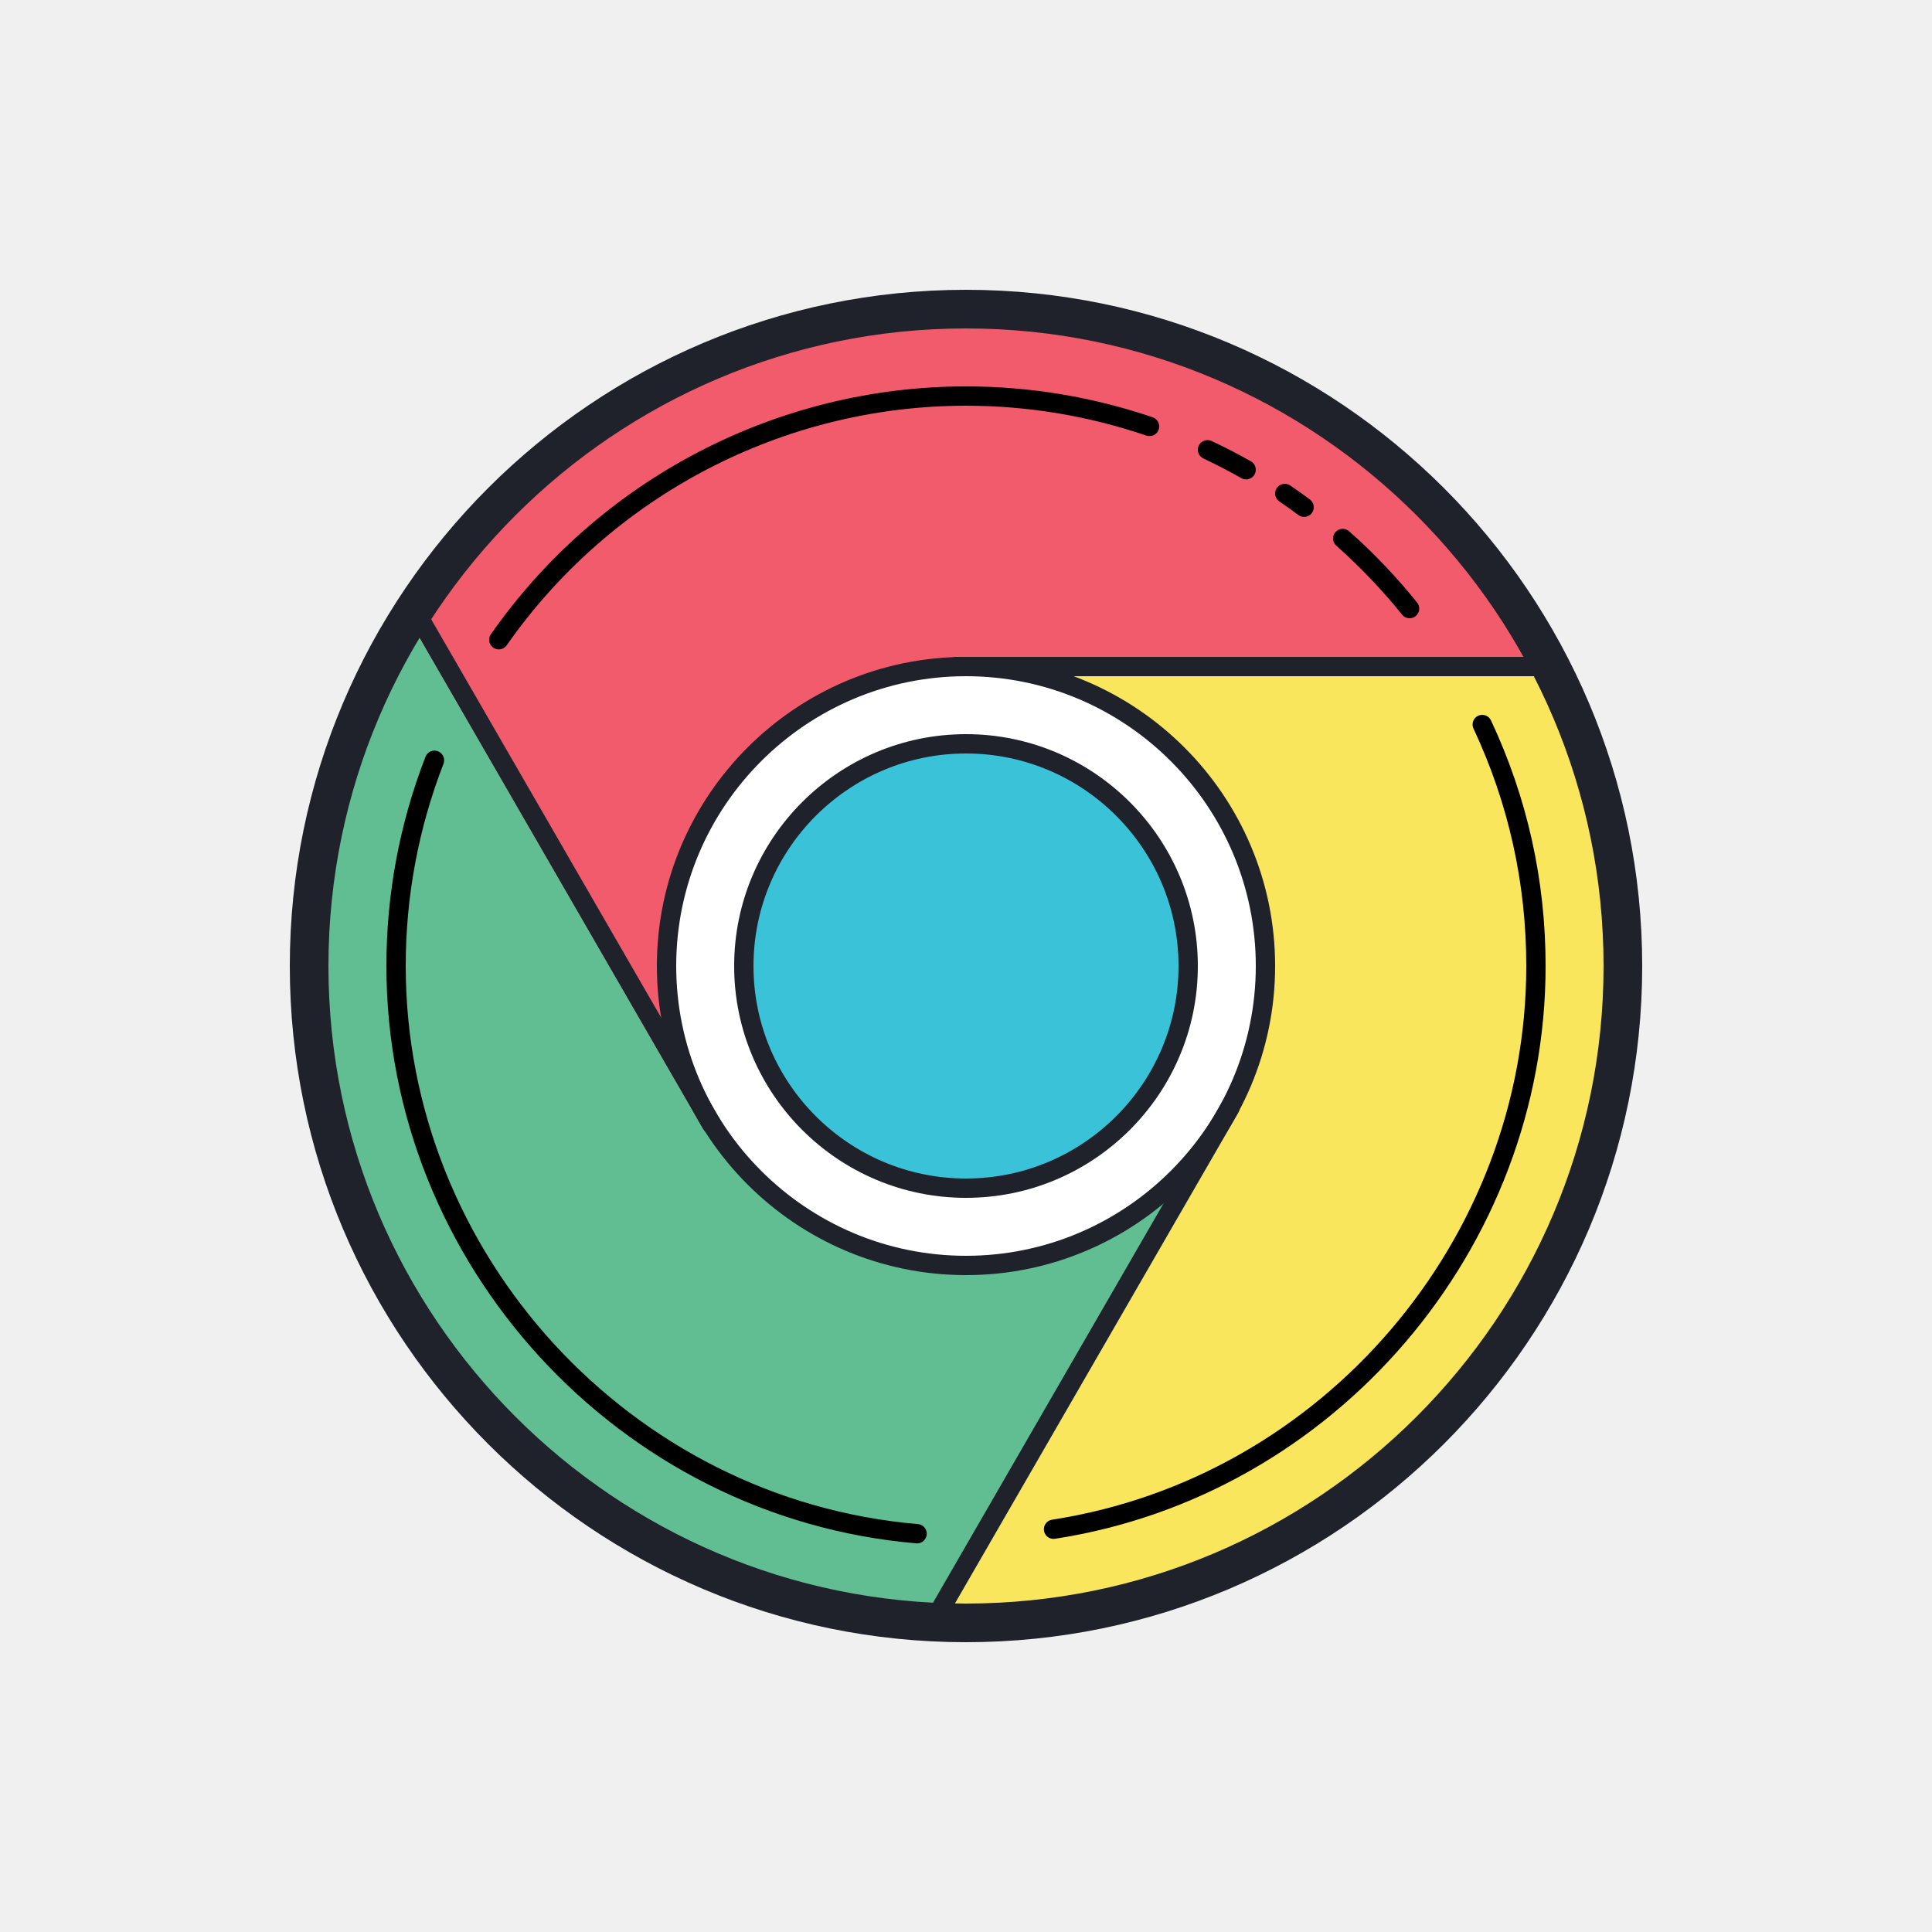
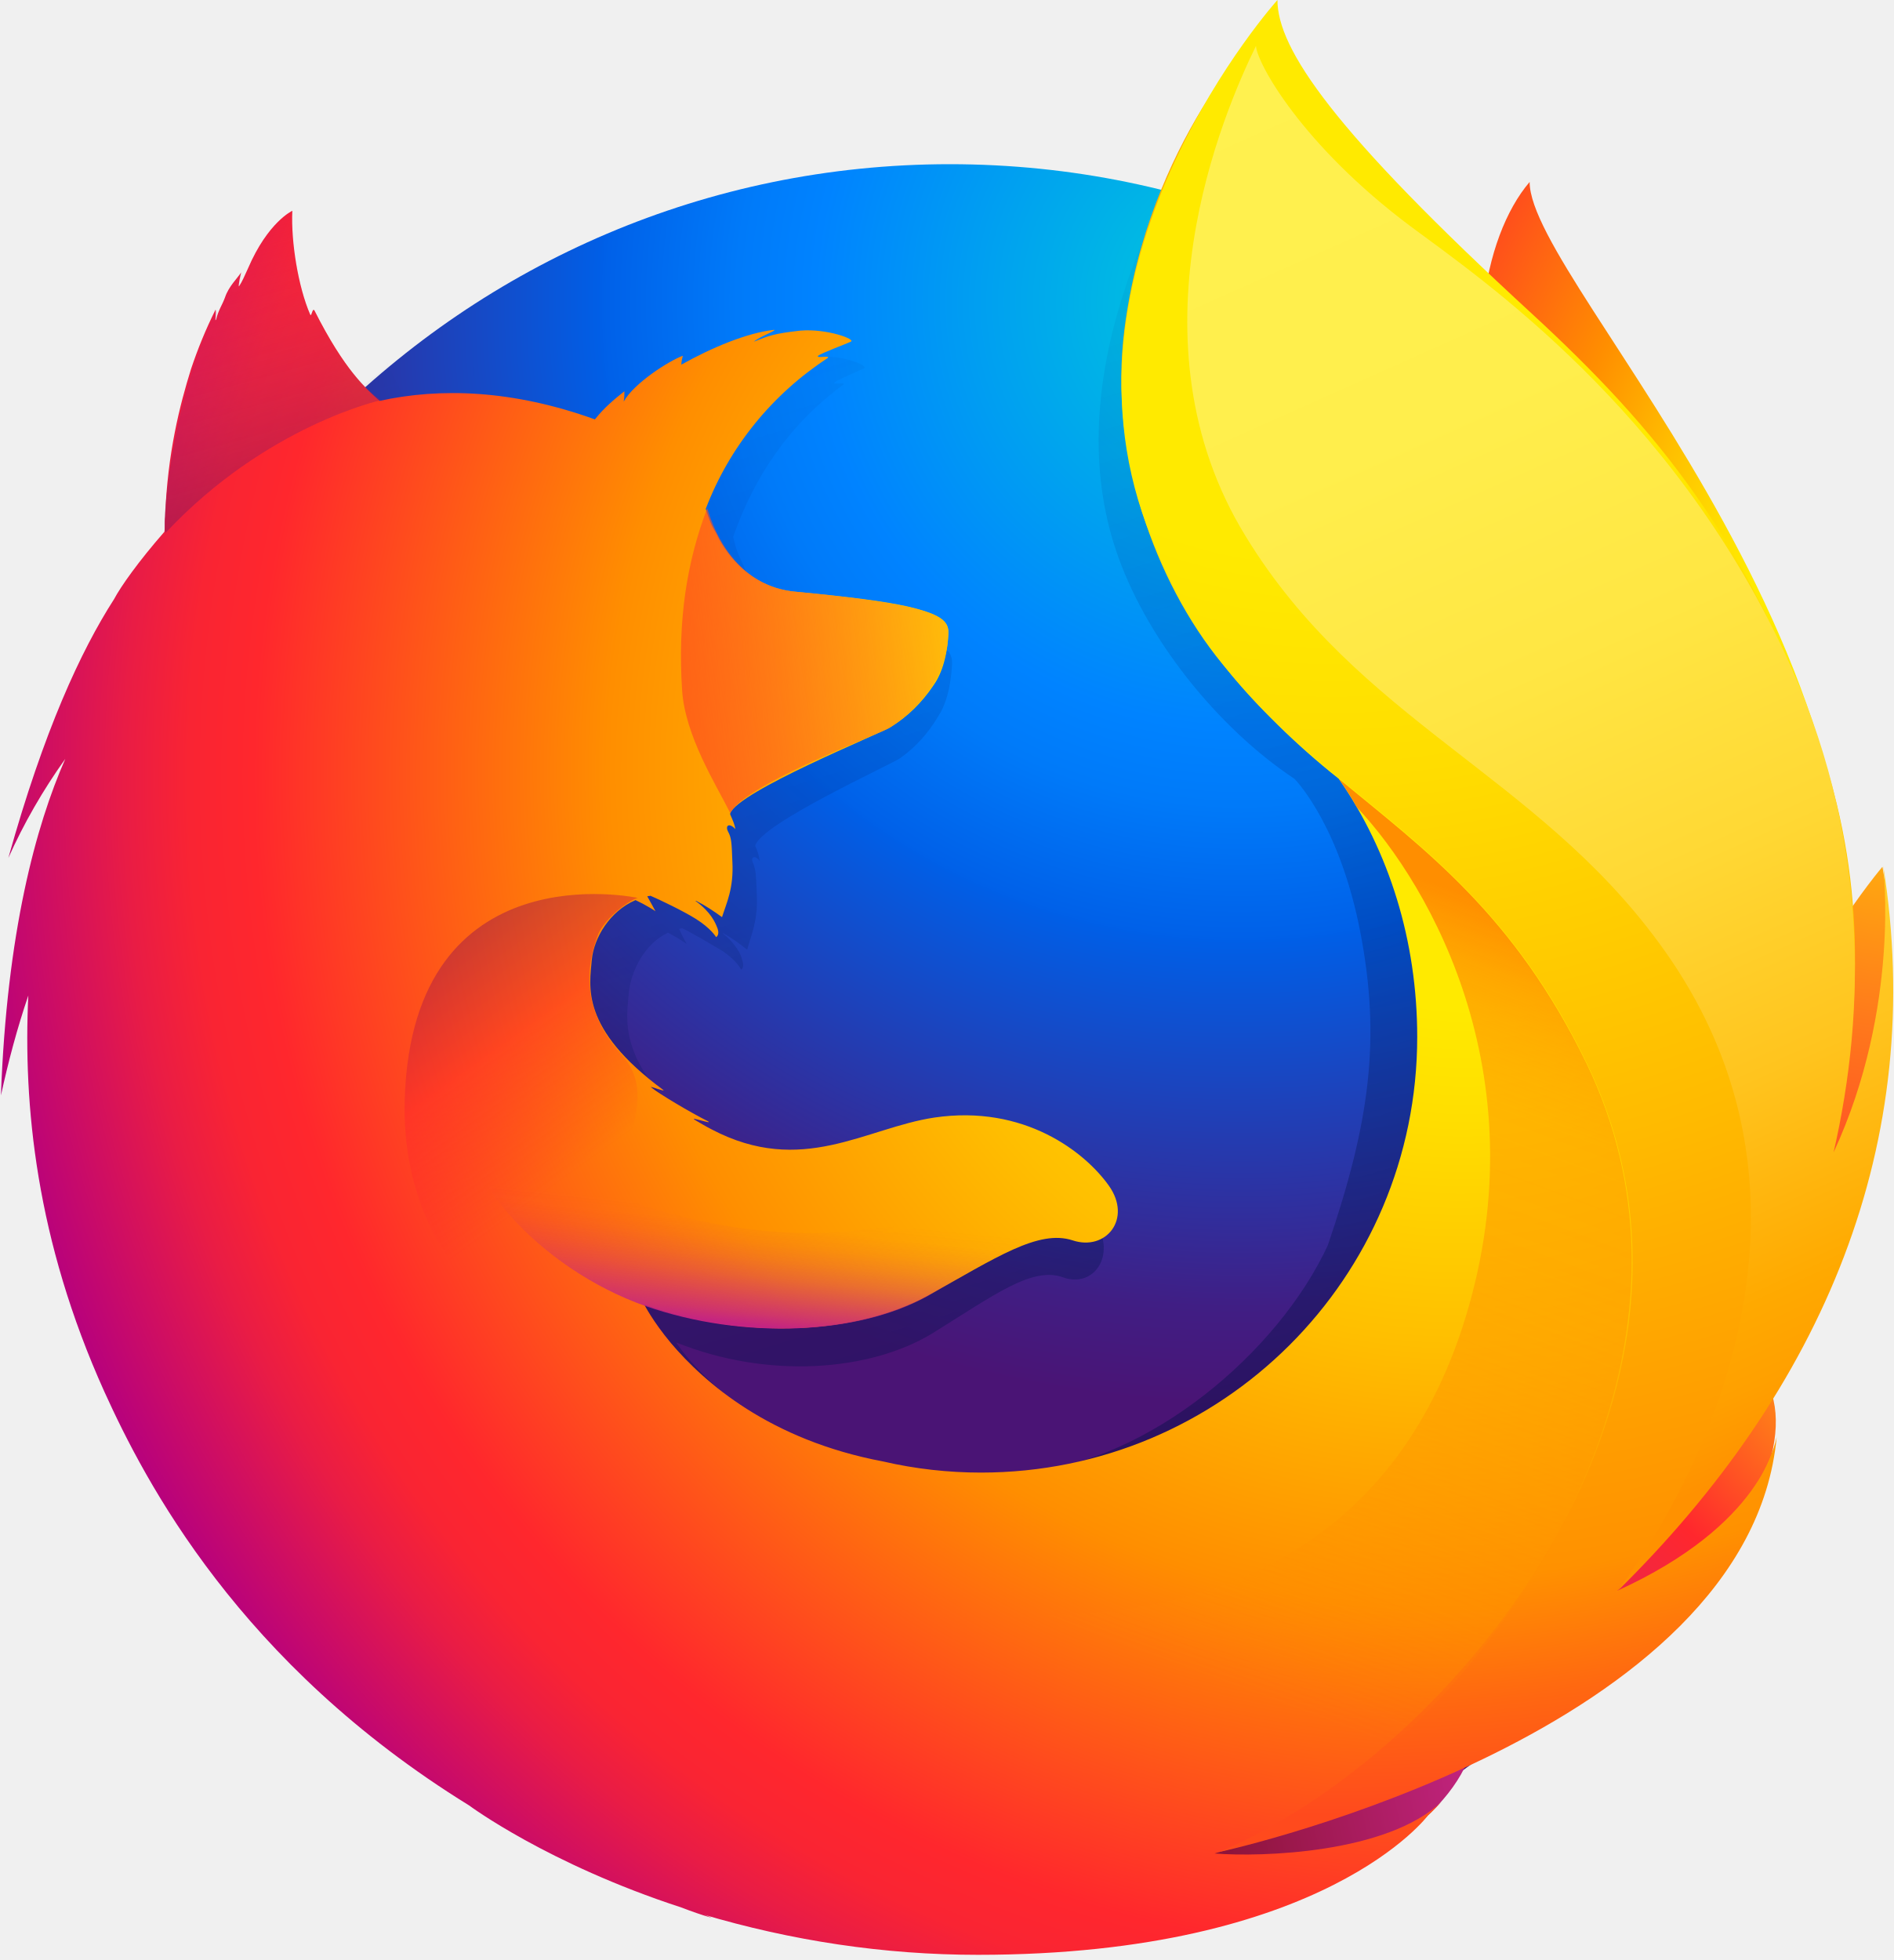
- <svg xmlns="http://www.w3.org/2000/svg" viewBox="0 0 100 100" width="200px" height="200px">
-   <path fill="#f15b6c" d="M80.01,34H50v16l-13.67,8.32L36.14,58l-15-25.98C27.14,22.4,37.82,16,50,16 C63,16,74.29,23.29,80.01,34z" />
-   <path fill="#60be92" d="M64.04,57.68L63.86,58l-15,25.98C30.61,83.38,16,68.4,16,50c0-6.6,1.88-12.76,5.14-17.98l15,25.98 L50,50L64.04,57.68z" />
-   <path fill="#f9e65c" d="M84,50c0,18.78-15.22,34-34,34c-0.38,0-0.76-0.01-1.14-0.02l15-25.98L50,50l-0.38-16h30.39 C82.56,38.77,84,44.22,84,50z" />
-   <circle cx="50" cy="50" r="15.5" fill="#fff" />
-   <circle cx="50" cy="50" r="11.5" fill="#39c2d8" />
-   <path fill="#1f212b" d="M80.5,35h-31c-0.276,0-0.5-0.224-0.5-0.5s0.224-0.5,0.5-0.5h31c0.276,0,0.5,0.224,0.5,0.5 S80.776,35,80.5,35z" />
-   <path fill="#1f212b" d="M36.827,58.683c-0.173,0-0.341-0.09-0.434-0.25l-15.5-26.847c-0.138-0.239-0.056-0.545,0.183-0.683 c0.238-0.141,0.544-0.057,0.683,0.183l15.5,26.847c0.138,0.239,0.056,0.545-0.183,0.683C36.998,58.661,36.912,58.683,36.827,58.683z" />
-   <path fill="#1f212b" d="M48.173,84.664c-0.085,0-0.171-0.021-0.25-0.067c-0.239-0.138-0.321-0.443-0.183-0.683l15.5-26.847 c0.138-0.239,0.444-0.323,0.683-0.183c0.239,0.138,0.321,0.443,0.183,0.683l-15.5,26.847C48.514,84.574,48.346,84.664,48.173,84.664 z" />
-   <path fill="#1f212b" d="M50,85c-19.299,0-35-15.701-35-35s15.701-35,35-35s35,15.701,35,35S69.299,85,50,85z M50,17 c-18.196,0-33,14.804-33,33s14.804,33,33,33s33-14.804,33-33S68.196,17,50,17z" />
-   <path fill="#1f212b" d="M50,66c-8.822,0-16-7.178-16-16s7.178-16,16-16s16,7.178,16,16S58.822,66,50,66z M50,35 c-8.271,0-15,6.729-15,15s6.729,15,15,15s15-6.729,15-15S58.271,35,50,35z" />
-   <path fill="#1f212b" d="M50,62c-6.617,0-12-5.383-12-12s5.383-12,12-12s12,5.383,12,12S56.617,62,50,62z M50,39 c-6.065,0-11,4.935-11,11s4.935,11,11,11s11-4.935,11-11S56.065,39,50,39z" />
-   <path d="M47.469,79.885c-0.014,0-0.028-0.001-0.043-0.002C32.047,78.574,20,65.448,20,50c0-3.721,0.681-7.364,2.023-10.83 c0.1-0.258,0.388-0.387,0.647-0.285c0.257,0.1,0.385,0.389,0.286,0.646C21.658,42.882,21,46.403,21,50 c0,14.934,11.645,27.622,26.511,28.887c0.275,0.023,0.479,0.266,0.456,0.54C47.945,79.688,47.726,79.885,47.469,79.885z" />
-   <path d="M25.817,33.613c-0.099,0-0.199-0.029-0.286-0.09c-0.226-0.159-0.281-0.471-0.123-0.696C31.026,24.795,40.22,20,50,20 c3.29,0,6.54,0.538,9.661,1.599c0.261,0.089,0.401,0.373,0.313,0.635c-0.089,0.261-0.37,0.399-0.635,0.313 C56.322,21.521,53.18,21,50,21c-9.454,0-18.341,4.636-23.773,12.399C26.13,33.539,25.975,33.613,25.817,33.613z" />
-   <path d="M64.5,24.813c-0.083,0-0.168-0.021-0.246-0.064c-0.651-0.369-1.313-0.711-1.966-1.017c-0.25-0.117-0.358-0.415-0.241-0.665 c0.117-0.25,0.414-0.358,0.665-0.241c0.676,0.317,1.361,0.671,2.034,1.052c0.241,0.137,0.325,0.441,0.189,0.682 C64.843,24.722,64.674,24.813,64.5,24.813z" />
-   <path d="M67.5,26.754c-0.103,0-0.207-0.032-0.297-0.098c-0.323-0.239-0.648-0.474-0.982-0.698c-0.229-0.154-0.29-0.465-0.135-0.694 c0.154-0.229,0.465-0.29,0.694-0.136c0.345,0.232,0.683,0.477,1.018,0.724c0.222,0.164,0.269,0.478,0.105,0.699 C67.804,26.684,67.653,26.754,67.5,26.754z" />
-   <path d="M72.961,32c-0.146,0-0.291-0.063-0.39-0.186c-1.049-1.3-2.194-2.5-3.403-3.566c-0.207-0.183-0.227-0.499-0.044-0.706 c0.183-0.206,0.5-0.226,0.706-0.044c1.25,1.104,2.434,2.345,3.519,3.688c0.173,0.215,0.14,0.53-0.075,0.703 C73.183,31.964,73.071,32,72.961,32z" />
-   <path d="M54.53,79.653c-0.243,0-0.456-0.177-0.494-0.424c-0.042-0.272,0.145-0.528,0.418-0.57C68.448,76.502,79,64.182,79,50 c0-4.29-0.919-8.424-2.732-12.288c-0.117-0.249-0.01-0.547,0.24-0.665c0.251-0.114,0.548-0.01,0.665,0.241 C79.049,41.285,80,45.563,80,50c0,14.671-10.917,27.416-25.394,29.647C54.581,79.651,54.555,79.653,54.53,79.653z" />
+ <svg xmlns="http://www.w3.org/2000/svg" aria-hidden="true" role="img" class="iconify iconify--logos" width="30.92" height="32" preserveAspectRatio="xMidYMid meet" viewBox="0 0 256 265">
+   <defs>
+     <radialGradient id="IconifyId181b59a207575e0901267" cx="-14920.226" cy="-8274.071" r="124.382" fx="-14928.161" fy="-8274.071" gradientTransform="matrix(.7398 .0292 -.04867 1.0902 10886.526 9537.696)" gradientUnits="userSpaceOnUse">
+       <stop offset=".1" stop-color="#FFEA00" />
+       <stop offset=".17" stop-color="#FFDE00" />
+       <stop offset=".28" stop-color="#FFBF00" />
+       <stop offset=".43" stop-color="#FF8E00" />
+       <stop offset=".77" stop-color="#FF272D" />
+       <stop offset=".87" stop-color="#E0255A" />
+       <stop offset=".95" stop-color="#CC2477" />
+       <stop offset="1" stop-color="#C42482" />
+     </radialGradient>
+     <radialGradient id="IconifyId181b59a207575e0901268" cx="-8176.534" cy="-7746.301" r="218.273" gradientTransform="translate(9957.373 9315.522) scale(1.1973)" gradientUnits="userSpaceOnUse">
+       <stop offset="0" stop-color="#00CCDA" />
+       <stop offset=".22" stop-color="#0083FF" />
+       <stop offset=".26" stop-color="#007AF9" />
+       <stop offset=".33" stop-color="#0060E8" />
+       <stop offset=".33" stop-color="#005FE7" />
+       <stop offset=".44" stop-color="#2639AD" />
+       <stop offset=".52" stop-color="#401E84" />
+       <stop offset=".57" stop-color="#4A1475" />
+     </radialGradient>
+     <radialGradient id="IconifyId181b59a207575e0901269" cx="-9132.676" cy="-6696.7" r="73.626" gradientTransform="matrix(1.1875 .1168 -.1168 1.1875 10322.184 9194.845)" gradientUnits="userSpaceOnUse">
+       <stop offset="0" stop-color="#FFEA00" />
+       <stop offset=".5" stop-color="#FF272D" />
+       <stop offset="1" stop-color="#C42482" />
+     </radialGradient>
+     <radialGradient id="IconifyId181b59a207575e0901270" cx="-9139.338" cy="-6767.297" r="122.948" gradientTransform="matrix(1.1875 .1168 -.1168 1.1875 10322.184 9194.845)" gradientUnits="userSpaceOnUse">
+       <stop offset="0" stop-color="#FFE900" />
+       <stop offset=".16" stop-color="#FFAF0E" />
+       <stop offset=".32" stop-color="#FF7A1B" />
+       <stop offset=".47" stop-color="#FF4E26" />
+       <stop offset=".62" stop-color="#FF2C2E" />
+       <stop offset=".76" stop-color="#FF1434" />
+       <stop offset=".89" stop-color="#FF0538" />
+       <stop offset="1" stop-color="#FF0039" />
+     </radialGradient>
+     <radialGradient id="IconifyId181b59a207575e0901271" cx="-9121.947" cy="-6653.326" r="112.818" gradientTransform="matrix(1.1875 .1168 -.1168 1.1875 10322.184 9194.845)" gradientUnits="userSpaceOnUse">
+       <stop offset="0" stop-color="#FF272D" />
+       <stop offset=".5" stop-color="#C42482" />
+       <stop offset=".99" stop-color="#620700" />
+     </radialGradient>
+     <radialGradient id="IconifyId181b59a207575e0901272" cx="227.574" cy="408.42" r="215.776" fx="235.292" fy="404.605" gradientTransform="translate(-29.473 -291.75) scale(.9734)" gradientUnits="userSpaceOnUse">
+       <stop offset=".16" stop-color="#FFEA00" />
+       <stop offset=".23" stop-color="#FFDE00" />
+       <stop offset=".37" stop-color="#FFBF00" />
+       <stop offset=".54" stop-color="#FF8E00" />
+       <stop offset=".76" stop-color="#FF272D" />
+       <stop offset=".8" stop-color="#F92433" />
+       <stop offset=".84" stop-color="#E91C45" />
+       <stop offset=".89" stop-color="#CF0E62" />
+       <stop offset=".94" stop-color="#B5007F" />
+     </radialGradient>
+     <radialGradient id="IconifyId181b59a207575e0901273" cx="215.202" cy="308.35" r="245.92" gradientTransform="translate(-29.473 -291.75) scale(.9734)" gradientUnits="userSpaceOnUse">
+       <stop offset=".28" stop-color="#FFEA00" />
+       <stop offset=".4" stop-color="#FD0" />
+       <stop offset=".63" stop-color="#FFBA00" />
+       <stop offset=".86" stop-color="#FF9100" />
+       <stop offset=".93" stop-color="#FF6711" />
+       <stop offset=".99" stop-color="#FF4A1D" />
+     </radialGradient>
+     <linearGradient id="IconifyId181b59a207575e0901274" x1="145.243" x2="93.837" y1="481.786" y2="313.629" gradientTransform="translate(0 -286)" gradientUnits="userSpaceOnUse">
+       <stop offset="0" stop-color="#000F43" stop-opacity=".4" />
+       <stop offset=".48" stop-color="#001962" stop-opacity=".17" />
+       <stop offset="1" stop-color="#002079" stop-opacity="0" />
+     </linearGradient>
+     <linearGradient id="IconifyId181b59a207575e0901275" x1="-9348.662" x2="-9266.217" y1="-6754.194" y2="-6775.209" gradientTransform="matrix(1.22 .12 -.12 1.22 10634.76 9460)" gradientUnits="userSpaceOnUse">
+       <stop offset="0" stop-color="#C42482" stop-opacity=".5" />
+       <stop offset=".47" stop-color="#FF272D" stop-opacity=".5" />
+       <stop offset=".49" stop-color="#FF2C2C" stop-opacity=".51" />
+       <stop offset=".68" stop-color="#FF7A1A" stop-opacity=".72" />
+       <stop offset=".83" stop-color="#FFB20D" stop-opacity=".87" />
+       <stop offset=".94" stop-color="#FFD605" stop-opacity=".96" />
+       <stop offset="1" stop-color="#FFE302" />
+     </linearGradient>
+     <linearGradient id="IconifyId181b59a207575e0901276" x1="103.092" x2="88.439" y1="-1126.781" y2="-1164.334" gradientTransform="matrix(.99 .1 -.1 .99 -175.62 1176.21)" gradientUnits="userSpaceOnUse">
+       <stop offset="0" stop-color="#891551" stop-opacity=".6" />
+       <stop offset="1" stop-color="#C42482" stop-opacity="0" />
+     </linearGradient>
+     <linearGradient id="IconifyId181b59a207575e0901277" x1="-193.279" x2="-168.009" y1="534.177" y2="562.877" gradientTransform="matrix(.99 .1 -.1 .99 303.51 -384.2)" gradientUnits="userSpaceOnUse">
+       <stop offset=".01" stop-color="#891551" stop-opacity=".5" />
+       <stop offset=".48" stop-color="#FF272D" stop-opacity=".5" />
+       <stop offset="1" stop-color="#FF272D" stop-opacity="0" />
+     </linearGradient>
+     <linearGradient id="IconifyId181b59a207575e0901278" x1="-144.684" x2="-144.665" y1="583.677" y2="563.596" gradientTransform="matrix(.99 .1 -.1 .99 303.51 -384.2)" gradientUnits="userSpaceOnUse">
+       <stop offset="0" stop-color="#C42482" />
+       <stop offset=".08" stop-color="#C42482" stop-opacity=".81" />
+       <stop offset=".21" stop-color="#C42482" stop-opacity=".57" />
+       <stop offset=".33" stop-color="#C42482" stop-opacity=".36" />
+       <stop offset=".45" stop-color="#C42482" stop-opacity=".2" />
+       <stop offset=".56" stop-color="#C42482" stop-opacity=".09" />
+       <stop offset=".67" stop-color="#C42482" stop-opacity=".02" />
+       <stop offset=".77" stop-color="#C42482" stop-opacity="0" />
+     </linearGradient>
+     <linearGradient id="IconifyId181b59a207575e0901279" x1="166.591" x2="248.667" y1="295.714" y2="479.246" gradientTransform="translate(0 -286)" gradientUnits="userSpaceOnUse">
+       <stop offset="0" stop-color="#FFF14F" />
+       <stop offset=".27" stop-color="#FFEE4C" />
+       <stop offset=".45" stop-color="#FFE643" />
+       <stop offset=".61" stop-color="#FFD834" />
+       <stop offset=".76" stop-color="#FFC41E" />
+       <stop offset=".89" stop-color="#FFAB02" />
+       <stop offset=".9" stop-color="#FFA900" />
+       <stop offset=".95" stop-color="#FFA000" />
+       <stop offset="1" stop-color="#FF9100" />
+     </linearGradient>
+     <linearGradient id="IconifyId181b59a207575e0901280" x1="182.888" x2="144.011" y1="401.274" y2="505.662" gradientTransform="translate(0 -286)" gradientUnits="userSpaceOnUse">
+       <stop offset="0" stop-color="#FF8E00" />
+       <stop offset=".04" stop-color="#FF8E00" stop-opacity=".86" />
+       <stop offset=".08" stop-color="#FF8E00" stop-opacity=".73" />
+       <stop offset=".13" stop-color="#FF8E00" stop-opacity=".63" />
+       <stop offset=".18" stop-color="#FF8E00" stop-opacity=".56" />
+       <stop offset=".23" stop-color="#FF8E00" stop-opacity=".51" />
+       <stop offset=".28" stop-color="#FF8E00" stop-opacity=".5" />
+       <stop offset=".39" stop-color="#FF8E00" stop-opacity=".48" />
+       <stop offset=".52" stop-color="#FF8E00" stop-opacity=".42" />
+       <stop offset=".68" stop-color="#FF8E00" stop-opacity=".31" />
+       <stop offset=".84" stop-color="#FF8E00" stop-opacity=".17" />
+       <stop offset="1" stop-color="#FF8E00" stop-opacity="0" />
+     </linearGradient>
+   </defs>
+   <path fill="url(#IconifyId181b59a207575e0901267)" d="M206.8 24.6c-6.4 7.5-9.4 24.3-2.9 41.4s16.5 13.4 22.7 30.8c8.2 23 4.4 53.9 4.4 53.9s9.9 28.6 16.8-1.8c15.3-57.1-41-110.2-41-124.3z" />
+   <path fill="url(#IconifyId181b59a207575e0901268)" d="M128.4 261.7c65.9 0 119.2-53.6 119.2-119.8S194.2 22.2 128.4 22.2S9.3 75.8 9.3 141.9c-.1 66.2 53.3 119.8 119.1 119.8z" />
+   <path fill="url(#IconifyId181b59a207575e0901274)" d="M217.7 215.8c-2.6 1.8-5.3 3.4-8.1 4.9c3.7-5.5 7.2-11.1 10.3-16.9c2.5-2.8 4.9-5.5 6.8-8.5c.9-1.5 2-3.2 3.1-5.3c6.7-12.1 14.1-31.6 14.3-51.6v-1.5c0-5-.5-10.1-1.5-15c.1.4.1.8.2 1.2c-.1-.3-.1-.6-.2-.9c.1.5.2 1.1.3 1.6c1.4 11.6.4 22.9-4.5 31.3c-.1.1-.2.2-.2.4c2.5-12.7 3.4-26.7.6-40.7c0 0-1.1-6.8-9.5-27.5c-4.8-11.9-13.4-21.7-20.9-28.8c-6.6-8.2-12.7-13.7-16-17.2c-6.9-7.3-9.8-12.8-11-16.3c-1-.5-14.3-13.4-15.3-13.9c-5.8 9-23.9 37-15.3 63.1c3.9 11.9 13.8 24.2 24.2 31.1c.5.5 6.2 6.7 8.9 20.7c2.8 14.5 1.3 25.7-4.4 42.4c-6.8 14.6-24.2 29.1-40.5 30.6c-34.8 3.2-47.6-17.5-47.6-17.5c12.4 5 26.2 3.9 34.6-1.2c8.4-5.2 13.5-9.1 17.7-7.6c4.1 1.5 7.3-2.9 4.4-7.5c-4.6-7.1-13-10.7-21.3-9.3c-8.4 1.4-16.2 8.1-27.2 1.6c-.7-.4-1.4-.9-2.1-1.4s2.4.7 1.6.2c-2.1-1.2-6-3.7-6.9-4.6c-.2-.2 1.7.6 1.5.4c-10.3-8.5-9-14.3-8.7-17.9c.3-2.9 2.1-6.6 5.3-8.1c1.5.8 2.5 1.5 2.5 1.5s-.7-1.3-1-2c.1-.1.2 0 .4-.1c1.3.6 4 2.2 5.5 3.1c1.9 1.3 2.5 2.5 2.5 2.5s.5-.3.1-1.4c-.1-.5-.7-2-2.6-3.5h.1c1.1.6 2.2 1.4 3.2 2.2c.5-1.9 1.5-3.9 1.3-7.5c-.1-2.5-.1-3.2-.5-4.2c-.4-.8.2-1.2.9-.3c-.1-.7-.3-1.4-.6-2v-.1c.9-3 18.3-10.9 19.6-11.8c2.1-1.5 3.8-3.4 5.1-5.6c1-1.5 1.7-3.7 1.9-7c.1-2.4-1-4-18.7-5.8c-4.8-.5-7.7-4-9.3-7.2c-.3-.7-.6-1.3-.9-2s-.5-1.5-.7-2.3c2.9-8.3 7.7-15.3 14.9-20.6c.4-.4-1.6.1-1.2-.3c.5-.4 3.4-1.6 4-1.9c.7-.3-2.9-1.9-6.1-1.5s-3.9.8-5.7 1.5c.7-.7 3-1.7 2.5-1.6c-3.5.5-7.8 2.6-11.5 4.9c0-.4.1-.8.2-1.2c-1.7.7-6 3.7-7.2 6.2c.1-.5.1-1 .1-1.5c-1.3 1.1-2.5 2.3-3.5 3.7l-.6.2c-10-4-18.9-4.3-26.3-2.5c-1.6-1.6-2.4-.4-6.2-8.6c-.3-.5.2.5 0 0c-.6-1.6.4 2.1 0 0c-6.2 5-14.4 10.6-18.4 14.5c0 .2 4.6-1.3 0 0c-1.6.5-1.5 1.4-1.7 10.1c-.1.7 0 1.4-.1 2c-3.2 4-5.3 7.4-6.1 9.2c-4.1 7-8.6 18-12.9 35.3c1.9-4.7 4.2-9.2 6.9-13.5c-3.6 9.2-7.1 23.7-7.8 45.9c.9-4.6 2-9.1 3.4-13.6c-.9 18.5 2.3 36.9 9.3 54c2.5 6.1 6.6 15.4 13.7 25.6c22.2 23.3 53.4 37.8 88 37.8c36.1 0 68.6-15.8 90.9-40.9z" />
+   <path fill="url(#IconifyId181b59a207575e0901269)" d="M190.9 232.7c43.7-5.1 63.1-50.1 38.2-51c-22.4-.7-58.9 53.4-38.2 51z" />
+   <path fill="url(#IconifyId181b59a207575e0901270)" d="M232.3 172.5c30.1-17.5 22.2-55.3 22.2-55.3s-11.6 13.5-19.5 35c-7.7 21.3-20.8 30.9-2.7 20.3z" />
+   <path fill="url(#IconifyId181b59a207575e0901271)" d="M136.8 255.1c42 13.4 78-19.7 55.8-30.7c-20.2-9.9-75.7 24.4-55.8 30.7z" />
+   <path fill="url(#IconifyId181b59a207575e0901272)" d="M235.5 188.6c1-1.4 2.4-6 3.6-8.1c7.4-12 7.5-21.5 7.5-21.7c4.5-22.3 4.1-31.5 1.3-48.3c-2.2-13.6-11.9-33.1-20.3-42.4c-8.6-9.7-2.6-6.5-10.9-13.6c-7.3-8.1-14.5-16.2-18.3-19.4c-28-23.4-27.4-28.4-26.8-29.2l-.4.4c-.3-1.3-.6-2.4-.6-2.4S155.2 19.1 152 44.6c-2.1 16.6 4.1 34 13.2 45.1c4.7 5.8 10 11 15.8 15.6c6.8 9.8 10.6 21.9 10.6 34.9c0 32.6-26.4 58.9-59 58.9c-4.4 0-8.9-.5-13.2-1.5c-15.4-2.9-24.2-10.7-28.7-16c-2.5-3-3.6-5.2-3.6-5.2c13.8 4.9 29 3.9 38.3-1.2c9.3-5.2 15-9 19.6-7.5c4.5 1.5 8.1-2.9 4.9-7.4c-3.2-4.5-11.4-11-23.6-9.2c-9.3 1.4-17.9 8-30.1 1.6c-.8-.4-1.6-.9-2.3-1.3c-.8-.5 2.6.7 1.8.2c-2.4-1.2-6.6-3.7-7.7-4.6c-.2-.2 1.8.6 1.7.4c-11.4-8.4-10-14.1-9.7-17.7c.3-2.9 2.4-6.5 5.9-8c1.7.8 2.7 1.5 2.7 1.5s-.7-1.3-1.1-2c.1-.1.3 0 .4-.1c1.4.6 4.5 2.1 6.1 3.1c2.1 1.3 2.8 2.5 2.8 2.5s.6-.3.1-1.4c-.2-.5-.8-2-2.9-3.5h.1c1.2.6 2.4 1.4 3.5 2.2c.6-1.9 1.6-3.9 1.4-7.5c-.1-2.5-.1-3.2-.6-4.1c-.4-.8.2-1.2 1-.3c-.1-.7-.4-1.3-.7-2v-.1c1-3 20.3-10.8 21.7-11.7c2.3-1.4 4.2-3.3 5.7-5.5c1.1-1.5 1.9-3.7 2.1-7c.1-1.5-.4-2.6-5.5-3.8c-3.1-.7-7.8-1.3-15.2-2c-5.3-.5-8.5-3.9-10.3-7.1c-.3-.7-.7-1.3-1-1.9c-.3-.7-.6-1.5-.8-2.2c3.2-8.4 9-15.5 16.5-20.4c.4-.4-1.7.1-1.3-.3c.5-.4 3.8-1.6 4.4-1.9c.8-.3-3.2-1.8-6.8-1.5c-3.6.4-4.3.7-6.3 1.5c.8-.7 3.3-1.6 2.7-1.6c-3.6.4-8.4 2.4-12.5 4.7c0-.4.1-.8.2-1.2c-1.9.7-6.6 3.7-8 6.2c.1-.5.1-1 .1-1.4c-1.4 1.1-2.8 2.3-3.9 3.7l-.1.1c-11.1-4-20.9-4.3-29.1-2.5c-1.8-1.6-4.7-4.1-8.8-12.2c-.3-.5-.4 1-.6.5c-1.6-3.7-2.6-9.8-2.4-14c0 0-3.3 1.5-6 7.8c-.5 1.1-.8 1.8-1.2 2.4c-.2.2.3-2.1.3-1.9c-.5.8-1.7 1.9-2.2 3.4c-.4 1.1-.9 1.7-1.2 3l-.1.1c0-.4.1-1.6 0-1.4c-1.3 2.6-2.4 5.3-3.3 8c-1.5 4.8-3.2 11.4-3.5 20c-.1.6 0 1.4-.1 2c-3.5 4-5.9 7.4-6.8 9.1c-4.5 7-9.5 17.8-14.3 35c2.1-4.7 4.7-9.2 7.7-13.4c-4 9.1-7.9 23.5-8.7 45.5c1-4.6 2.2-9.1 3.7-13.5c-.7 14.7 1 33 10.3 53.6c5.5 12.1 18.2 36.7 49.3 55.9c0 0 10.6 7.9 28.7 13.8c1.3.5 2.7 1 4.1 1.4c-.4-.2-.9-.4-1.3-.5c12.1 3.6 24.6 5.5 37.3 5.5c47 0 60.9-18.9 60.9-18.9l-.1.1c.7-.6 1.3-1.3 1.9-1.9c-7.4 7-24.4 7.5-30.7 7c10.8-3.2 17.9-5.9 31.7-11.1c1.6-.6 3.3-1.3 5-2.1l.5-.3c.3-.2.7-.3 1-.5c6.7-3.2 13.1-7.1 18.9-11.8c13.9-11.1 16.9-21.9 18.5-29c-.2.7-.9 2.3-1.4 3.3c-3.6 7.6-11.5 12.4-20.1 16.4c4.1-5.4 7.9-11 11.4-16.8c2.8-2.8 3.6-7.2 5.8-10.1z" />
+   <path fill="url(#IconifyId181b59a207575e0901273)" d="M218.6 215.1c5.7-6.2 10.7-13.4 14.6-21.5c9.9-20.8 25.2-55.5 13.2-91.6c-9.5-28.6-22.6-44.2-39.2-59.5c-27-24.8-34.5-35.9-34.5-42.5c0 0-31.2 34.7-17.7 71s41.2 34.9 59.5 72.7c21.6 44.5-17.4 93.1-49.7 106.7c2-.4 71.7-16.2 75.4-56.1c-.2.7-1.8 11.8-21.6 20.8z" />
+   <path fill="url(#IconifyId181b59a207575e0901275)" d="M128.2 85.8c.1-2.4-1.1-3.9-20.6-5.8c-8-.7-11.1-8.1-12-11.3c-2.8 7.4-4 15.2-3.4 24.6c.4 6.2 4.6 12.8 6.5 16.6c0 0 .4-.6.6-.8c3.7-3.9 19.3-9.8 20.8-10.6c1.7-1 7.9-5.5 8.1-12.7z" />
+   <path fill="url(#IconifyId181b59a207575e0901276)" d="M42.5 42c-.3-.5-.4 1-.6.5c-1.6-3.7-2.6-9.7-2.3-14c0 0-3.3 1.5-6 7.8c-.5 1.1-.8 1.8-1.2 2.4c-.2.2.3-2.1.3-1.9c-.5.8-1.7 1.9-2.2 3.3c-.4 1.1-.9 1.8-1.2 3.2c-.1.4.1-1.7 0-1.4c-6.4 12.3-7.6 30.9-6.9 30.1C36 57.5 51.5 54.1 51.5 54.1c-1.9-1.2-5.5-4.8-9-12.1z" />
+   <path fill="url(#IconifyId181b59a207575e0901277)" d="M93.9 193.4c-18.7-8-40-19.3-39.2-44.9c1.1-33.7 31.5-27.1 31.5-27.1c-1.1.3-4.2 2.5-5.3 4.8c-1.1 2.9-3.2 9.5 3.1 16.4c10 10.8-20.5 25.6 26.5 53.6c1.2.6-11-.4-16.6-2.8z" />
+   <path fill="url(#IconifyId181b59a207575e0901278)" d="M87.3 176.6c13.3 4.6 28.7 3.8 38-1.3c6.2-3.5 14.2-9 19-7.6c-4.2-1.7-7.4-2.5-11.3-2.6c-.7 0-1.4 0-2.1-.1c-1.4 0-2.8.1-4.2.2c-2.4.2-5 1.7-7.4 1.5c-.1 0 2.3-1 2.1-1c-1.3.3-2.7.3-4.1.5c-.9.1-1.7.2-2.7.3c-27.7 2.3-51-15-51-15c-2 6.6 8.9 19.9 23.7 25.1z" />
+   <path fill="url(#IconifyId181b59a207575e0901279)" d="M218.5 215.3c28-27.5 42.1-60.8 36.1-98.3c0 0 2.4 19.2-6.7 38.8c4.4-19.2 4.9-43-6.7-67.7c-15.4-32.9-40.8-50.3-50.5-57.5c-14.7-11-20.8-22.1-20.9-24.4c-4.4 9-17.7 39.8-1.4 66.3c15.2 24.9 39.2 32.2 55.9 55c31 42.1-5.8 87.8-5.8 87.8z" />
+   <path fill="url(#IconifyId181b59a207575e0901280)" d="M214.5 143.8c-9.8-20.2-22-29-33.5-38.5c1.3 1.9 1.7 2.5 2.4 3.8c10.2 10.8 25.1 37.2 14.3 70.4c-20.5 62.4-102.3 33-110.9 24.8c3.5 36.1 63.9 53.4 103.3 30c22.3-21.4 40.4-57.4 24.4-90.5z" />
</svg>
